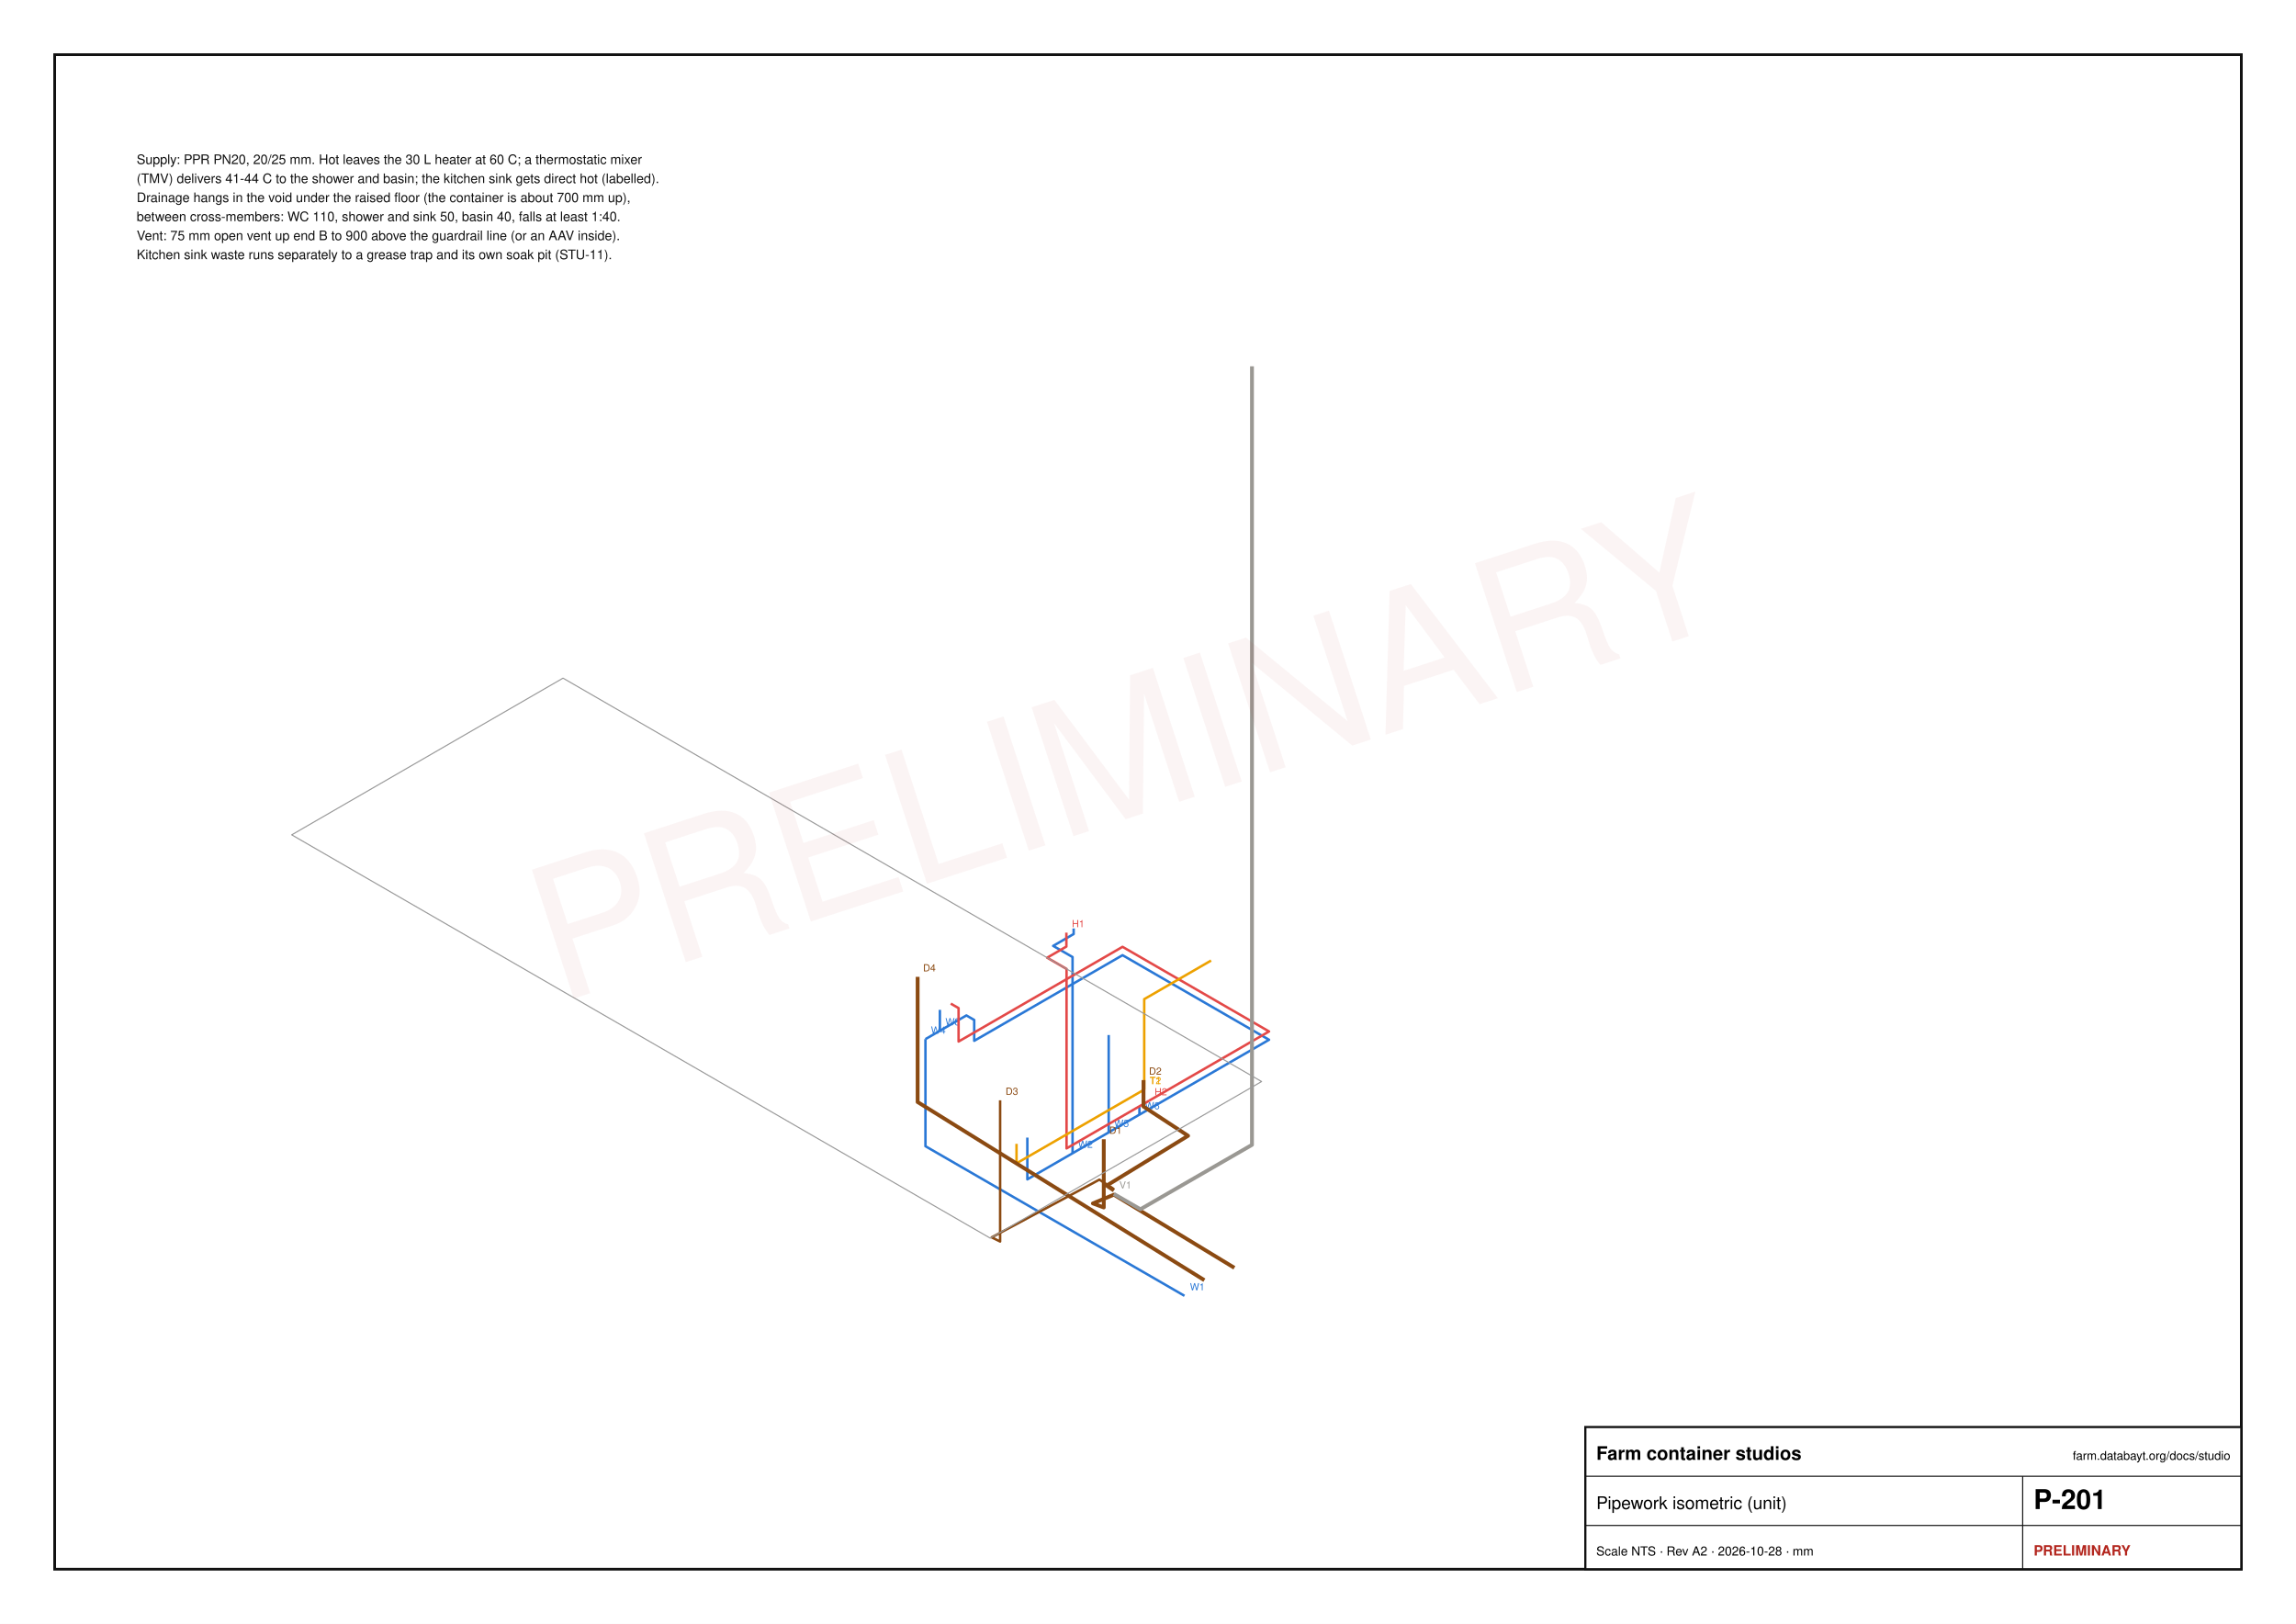
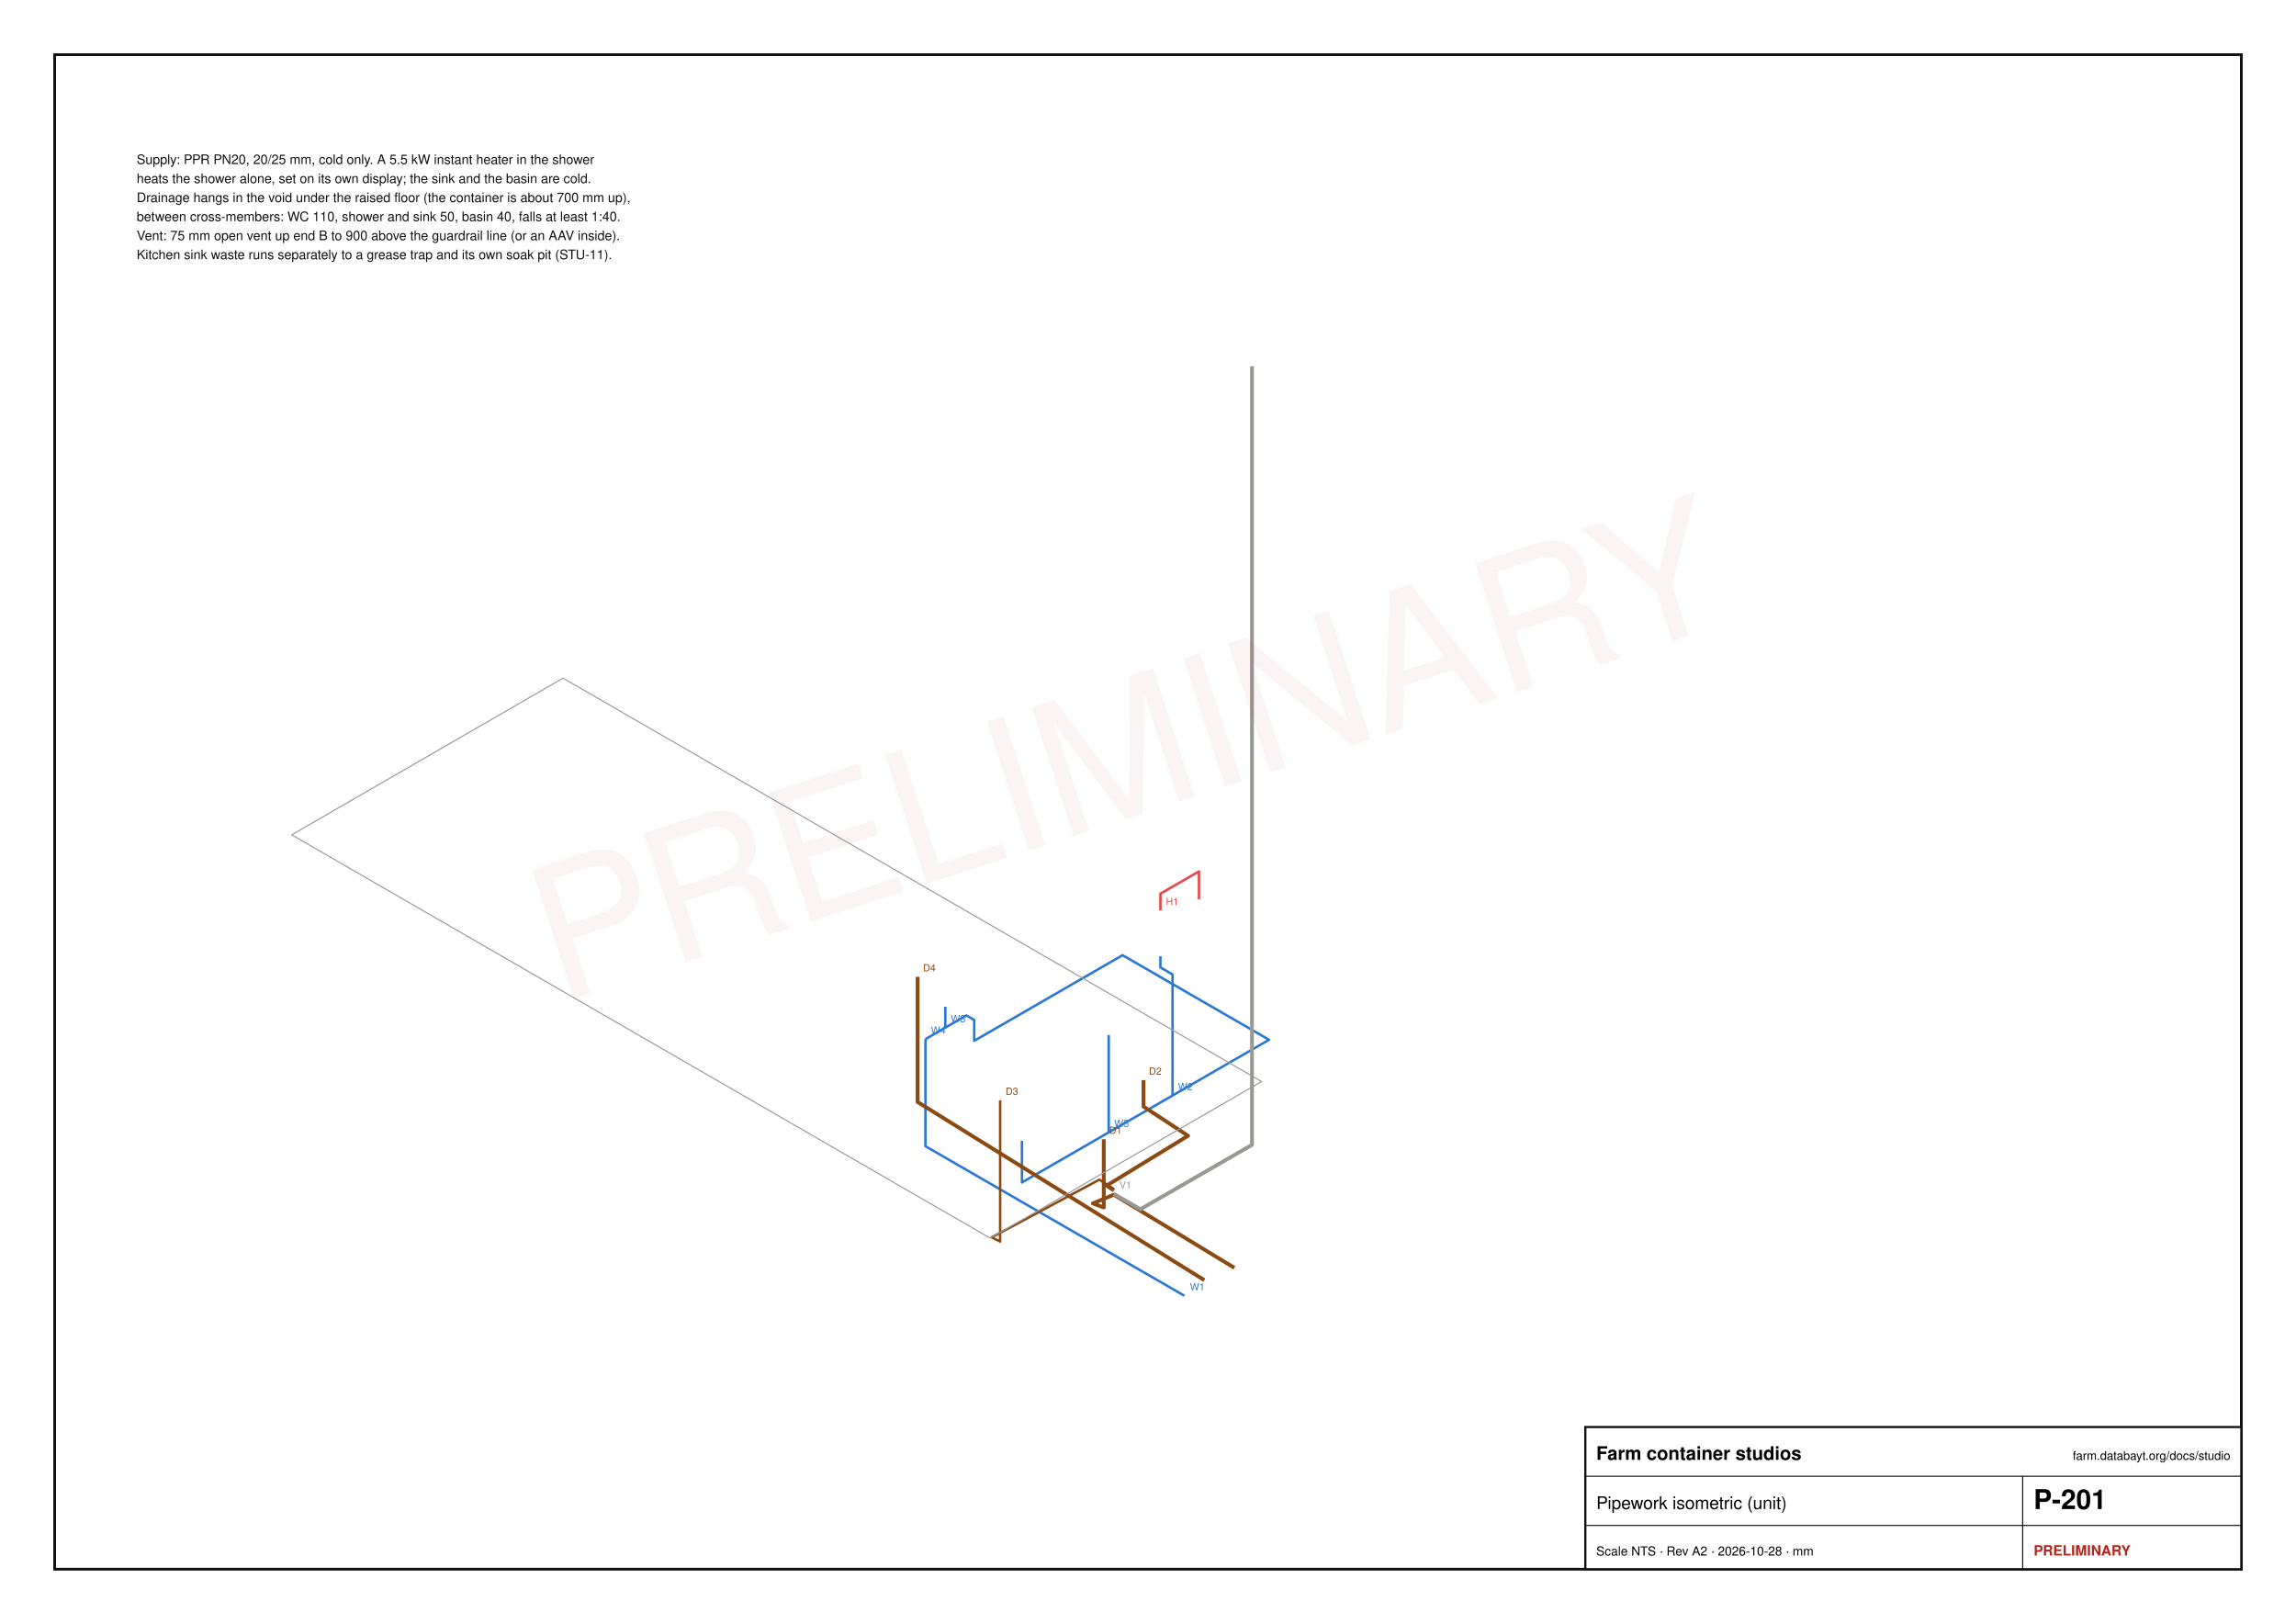
<svg xmlns="http://www.w3.org/2000/svg" width="420mm" height="297mm" viewBox="0 0 420 297" font-family="Helvetica, Arial, sans-serif">
  <rect x="0" y="0" width="420" height="297" fill="#fff" />
  <rect x="10" y="10" width="400" height="277" fill="none" stroke="#111" stroke-width="0.5" />
  <polyline points="216.67,237 169.29,209.64 169.29,190.05" fill="none" stroke="#2a78d6" stroke-width="0.45" stroke-linejoin="round" />
  <text x="217.67" y="236" font-size="1.8" text-anchor="start" font-weight="normal" fill="#2a78d6">W1</text>
-   <polyline points="196.2,210.93 196.2,175.04 192.65,173 196.4,170.83 196.4,169.81" fill="none" stroke="#2a78d6" stroke-width="0.45" stroke-linejoin="round" />
-   <text x="197.2" y="209.93" font-size="1.8" text-anchor="start" font-weight="normal" fill="#2a78d6">W2</text>
-   <polyline points="171.93,188.52 171.93,184.7" fill="none" stroke="#2a78d6" stroke-width="0.45" stroke-linejoin="round" />
-   <text x="172.93" y="187.52" font-size="1.8" text-anchor="start" font-weight="normal" fill="#2a78d6">W3</text>
+   <polyline points="214.49,200.37 214.49,178.23 212.27,176.94 212.27,174.9" fill="none" stroke="#2a78d6" stroke-width="0.45" stroke-linejoin="round" />
+   <text x="215.49" y="199.37" font-size="1.8" text-anchor="start" font-weight="normal" fill="#2a78d6">W2</text>
+   <polyline points="172.92,187.95 172.92,184.13" fill="none" stroke="#2a78d6" stroke-width="0.45" stroke-linejoin="round" />
+   <text x="173.92" y="186.95" font-size="1.8" text-anchor="start" font-weight="normal" fill="#2a78d6">W3</text>
  <polyline points="169.29,190.05 176.78,185.72 178.21,186.55 178.21,190.36 205.34,174.7 232.14,190.17 202.81,207.11 202.81,189.3" fill="none" stroke="#2a78d6" stroke-width="0.45" stroke-linejoin="round" />
  <text x="170.29" y="189.05" font-size="1.8" text-anchor="start" font-weight="normal" fill="#2a78d6">W4</text>
-   <polyline points="202.81,207.11 187.93,215.7 187.93,208.06" fill="none" stroke="#2a78d6" stroke-width="0.45" stroke-linejoin="round" />
+   <polyline points="202.81,207.11 186.94,216.27 186.94,208.64" fill="none" stroke="#2a78d6" stroke-width="0.45" stroke-linejoin="round" />
  <text x="203.81" y="206.11" font-size="1.8" text-anchor="start" font-weight="normal" fill="#2a78d6">W5</text>
-   <polyline points="208.43,203.87 208.43,202.34" fill="none" stroke="#2a78d6" stroke-width="0.45" stroke-linejoin="round" />
-   <text x="209.43" y="202.87" font-size="1.8" text-anchor="start" font-weight="normal" fill="#2a78d6">W6</text>
-   <polyline points="195.07,170.58 195.07,173.12 191.55,175.16 195.1,177.21 195.1,210.04 210.19,201.32" fill="none" stroke="#e34948" stroke-width="0.45" stroke-linejoin="round" />
-   <text x="196.07" y="169.58" font-size="1.8" text-anchor="start" font-weight="normal" fill="#e34948">H1</text>
-   <polyline points="210.19,201.32 232.14,188.65 205.34,173.17 175.35,190.49 175.35,184.38 173.92,183.56" fill="none" stroke="#e34948" stroke-width="0.45" stroke-linejoin="round" />
-   <text x="211.19" y="200.32" font-size="1.8" text-anchor="start" font-weight="normal" fill="#e34948">H2</text>
+   <polyline points="212.27,166.51 212.27,163.45 219.32,159.38 219.32,164.47" fill="none" stroke="#e34948" stroke-width="0.45" stroke-linejoin="round" />
+   <text x="213.27" y="165.51" font-size="1.8" text-anchor="start" font-weight="normal" fill="#e34948">H1</text>
  <polyline points="201.91,208.37 201.91,220.84 199.92,220.1 203.76,218.5 225.8,231.88" fill="none" stroke="#8b4a12" stroke-width="0.7" stroke-linejoin="round" />
  <text x="202.91" y="207.37" font-size="1.8" text-anchor="start" font-weight="normal" fill="#8b4a12">D1</text>
-   <polyline points="209.31,199.28 209.31,182.74 221.54,175.68" fill="none" stroke="#eda100" stroke-width="0.45" stroke-linejoin="round" />
-   <text x="210.31" y="198.28" font-size="1.8" text-anchor="start" font-weight="normal" fill="#eda100">T1</text>
-   <polyline points="209.31,199.28 185.95,212.77 185.95,209.21" fill="none" stroke="#eda100" stroke-width="0.45" stroke-linejoin="round" />
-   <text x="210.31" y="198.28" font-size="1.8" text-anchor="start" font-weight="normal" fill="#eda100">T2</text>
  <polyline points="203.76,218.37 208.61,221.17 229.02,209.39 229.02,67" fill="none" stroke="#9a9893" stroke-width="0.7" stroke-linejoin="round" />
  <text x="204.76" y="217.37" font-size="1.8" text-anchor="start" font-weight="normal" fill="#9a9893">V1</text>
  <polyline points="209.18,197.55 209.18,202.39 217.33,207.73 202.44,216.84 203.76,217.74" fill="none" stroke="#8b4a12" stroke-width="0.7" stroke-linejoin="round" />
  <text x="210.18" y="196.55" font-size="1.8" text-anchor="start" font-weight="normal" fill="#8b4a12">D2</text>
  <polyline points="182.95,201.24 182.95,227.07 181.41,226.31 201.11,215.75 203.76,217.48" fill="none" stroke="#8b4a12" stroke-width="0.45" stroke-linejoin="round" />
  <text x="183.95" y="200.24" font-size="1.8" text-anchor="start" font-weight="normal" fill="#8b4a12">D3</text>
  <polyline points="167.86,178.66 167.86,201.56 220.31,234.14" fill="none" stroke="#8b4a12" stroke-width="0.7" stroke-linejoin="round" />
  <text x="168.86" y="177.66" font-size="1.8" text-anchor="start" font-weight="normal" fill="#8b4a12">D4</text>
  <polygon points="102.99,124.03 230.78,197.81 181.15,226.46 53.36,152.69" fill="none" stroke="#999" stroke-width="0.2" stroke-linejoin="round" />
-   <text x="25" y="30" font-size="2.4" text-anchor="start" font-weight="normal" fill="#111">Supply: PPR PN20, 20/25 mm. Hot leaves the 30 L heater at 60 C; a thermostatic mixer</text>
-   <text x="25" y="33.48" font-size="2.4" text-anchor="start" font-weight="normal" fill="#111">(TMV) delivers 41-44 C to the shower and basin; the kitchen sink gets direct hot (labelled).</text>
+   <text x="25" y="30" font-size="2.4" text-anchor="start" font-weight="normal" fill="#111">Supply: PPR PN20, 20/25 mm, cold only. A 5.5 kW instant heater in the shower</text>
+   <text x="25" y="33.48" font-size="2.4" text-anchor="start" font-weight="normal" fill="#111">heats the shower alone, set on its own display; the sink and the basin are cold.</text>
  <text x="25" y="36.96" font-size="2.4" text-anchor="start" font-weight="normal" fill="#111">Drainage hangs in the void under the raised floor (the container is about 700 mm up),</text>
  <text x="25" y="40.44" font-size="2.4" text-anchor="start" font-weight="normal" fill="#111">between cross-members: WC 110, shower and sink 50, basin 40, falls at least 1:40.</text>
  <text x="25" y="43.92" font-size="2.4" text-anchor="start" font-weight="normal" fill="#111">Vent: 75 mm open vent up end B to 900 above the guardrail line (or an AAV inside).</text>
  <text x="25" y="47.4" font-size="2.4" text-anchor="start" font-weight="normal" fill="#111">Kitchen sink waste runs separately to a grease trap and its own soak pit (STU-11).</text>
  <rect x="290" y="261" width="120" height="26" fill="#fff" stroke="#111" stroke-width="0.4" />
  <line x1="290" y1="270" x2="410" y2="270" stroke="#111" stroke-width="0.2" />
  <line x1="290" y1="279" x2="410" y2="279" stroke="#111" stroke-width="0.2" />
  <line x1="370" y1="270" x2="370" y2="287" stroke="#111" stroke-width="0.2" />
  <text x="292" y="267" font-size="3.4" font-weight="bold">Farm container studios</text>
  <text x="408" y="267" font-size="2.2" text-anchor="end">farm.databayt.org/docs/studio</text>
  <text x="292" y="276" font-size="3.2">Pipework isometric (unit)</text>
  <text x="372" y="276" font-size="5" font-weight="bold">P-201</text>
  <text x="292" y="284.5" font-size="2.3">Scale NTS · Rev A2 · 2026-10-28 · mm</text>
  <text x="372" y="284.5" font-size="2.6" font-weight="bold" fill="#b3261e">PRELIMINARY</text>
  <text x="210.0" y="148.5" font-size="34" fill="#b3261e" fill-opacity="0.05" text-anchor="middle" transform="rotate(-18 210.0 148.5)">PRELIMINARY</text>
</svg>
